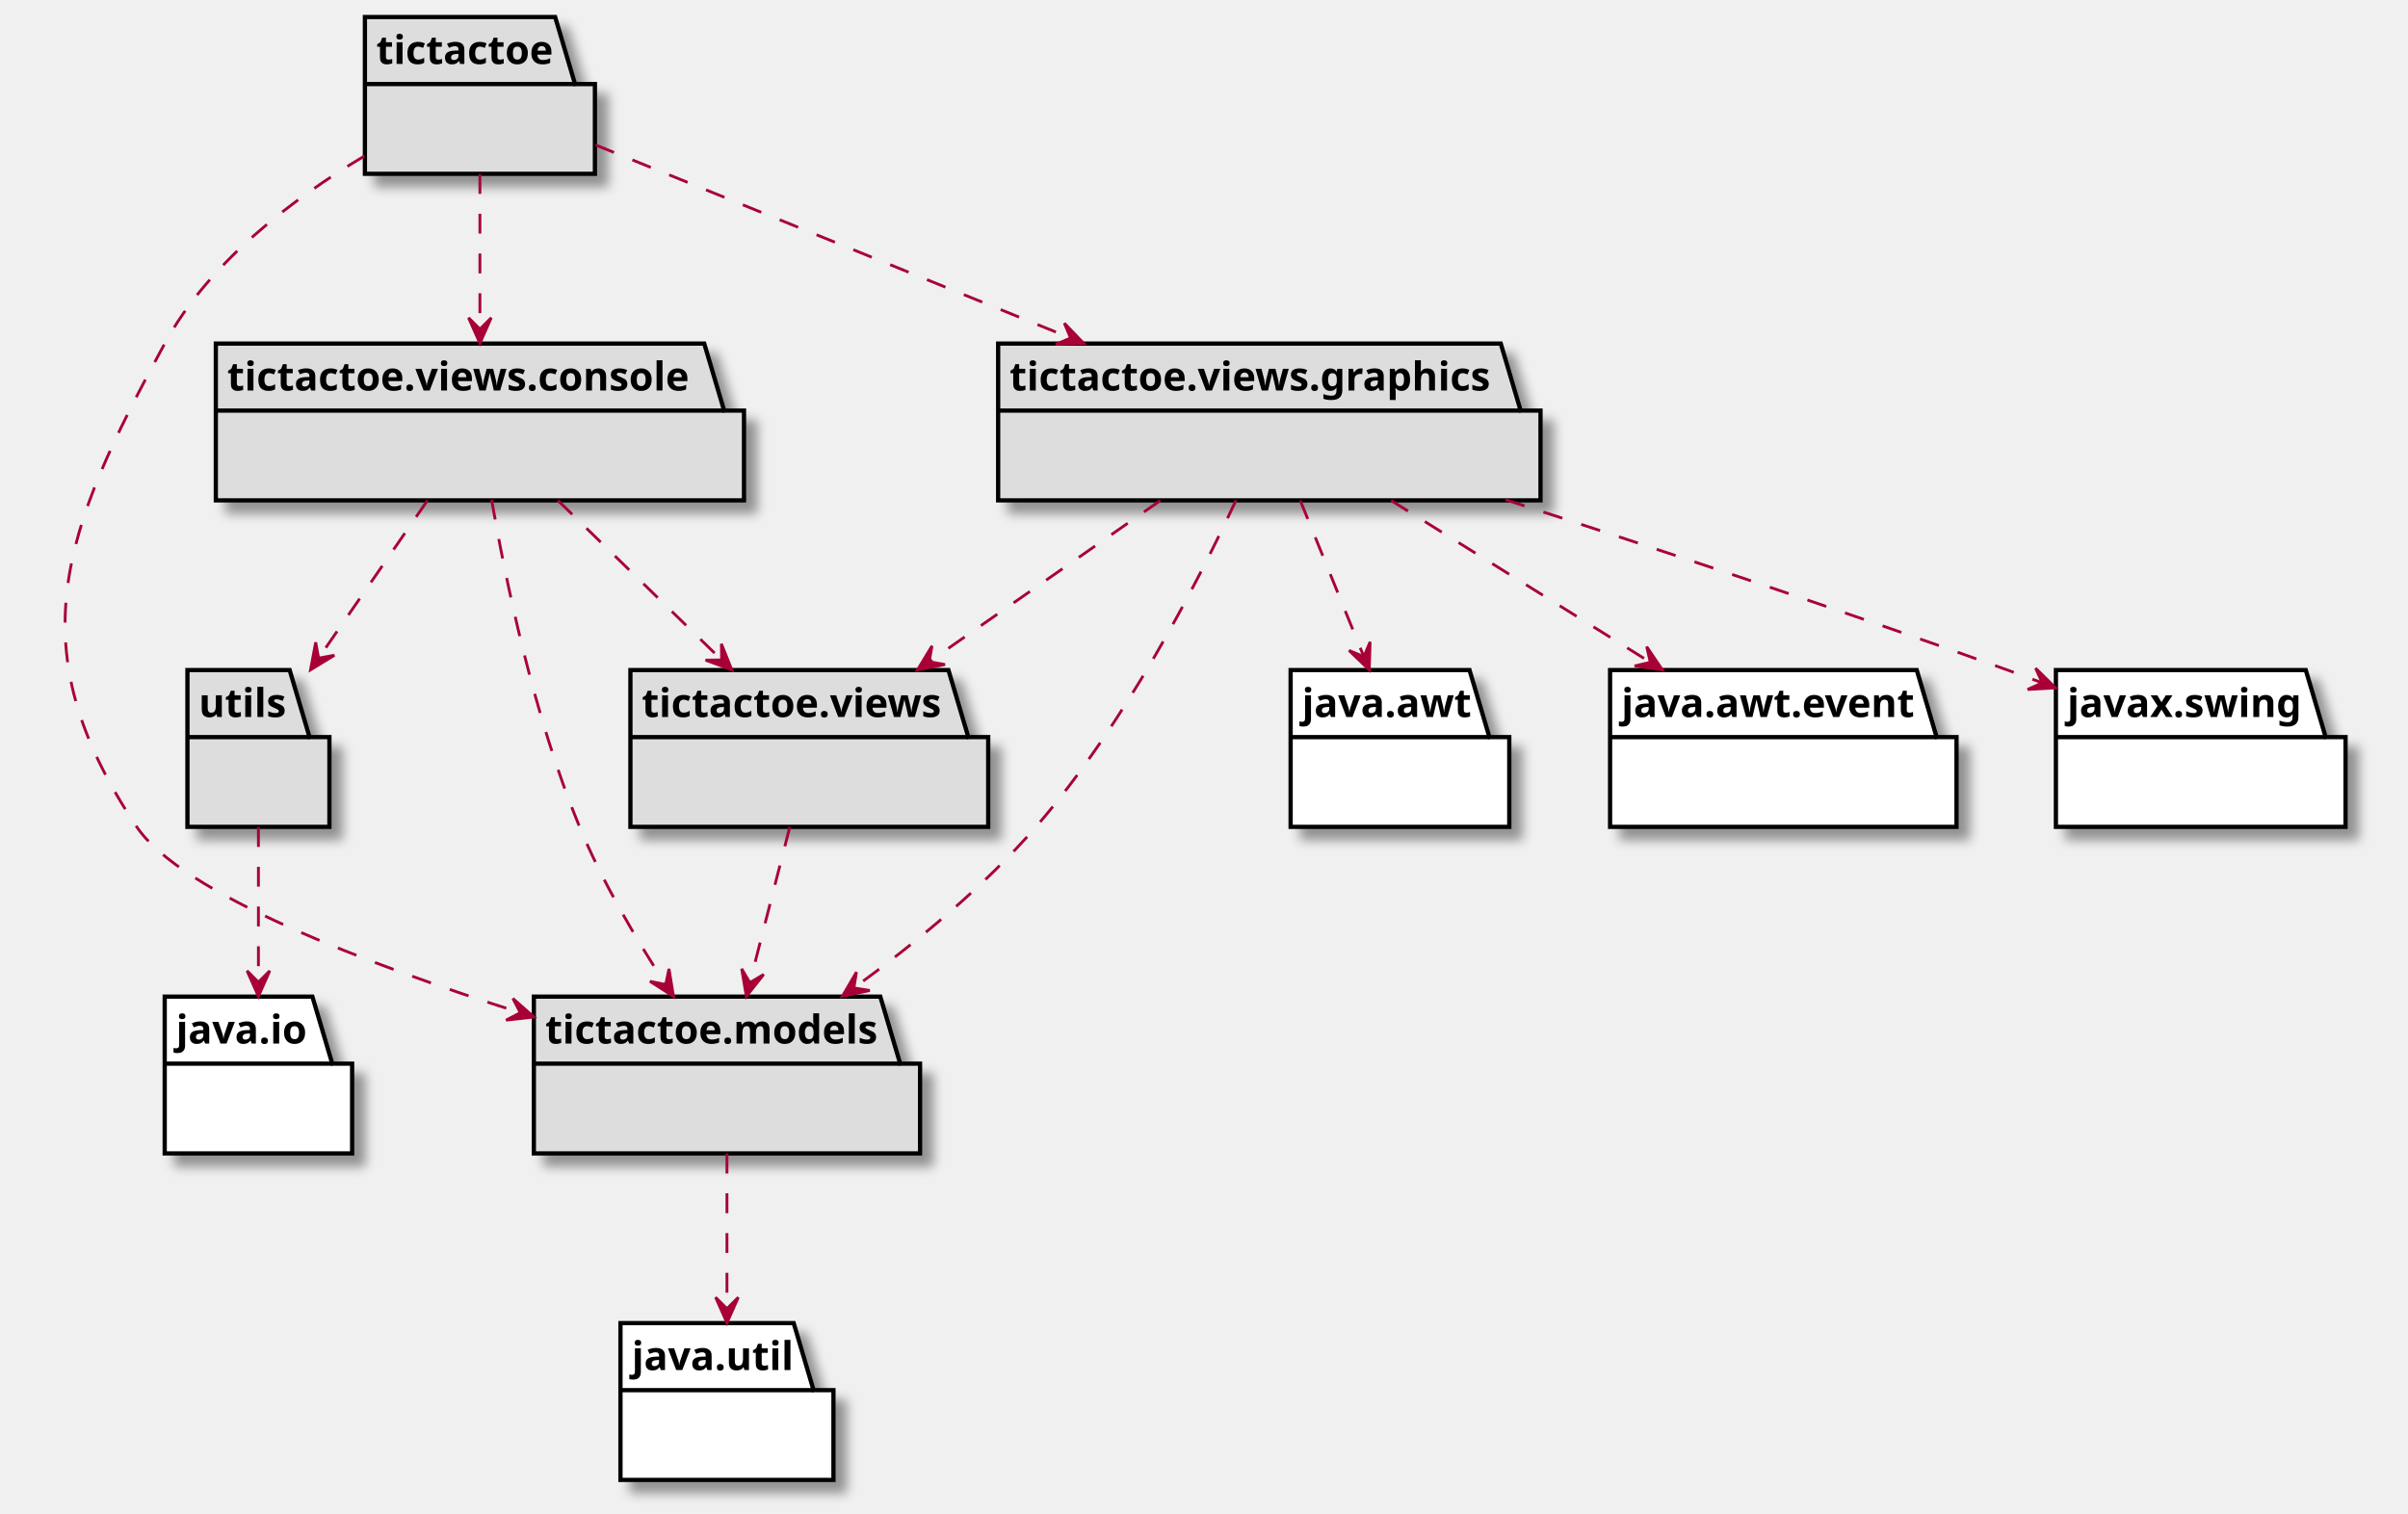
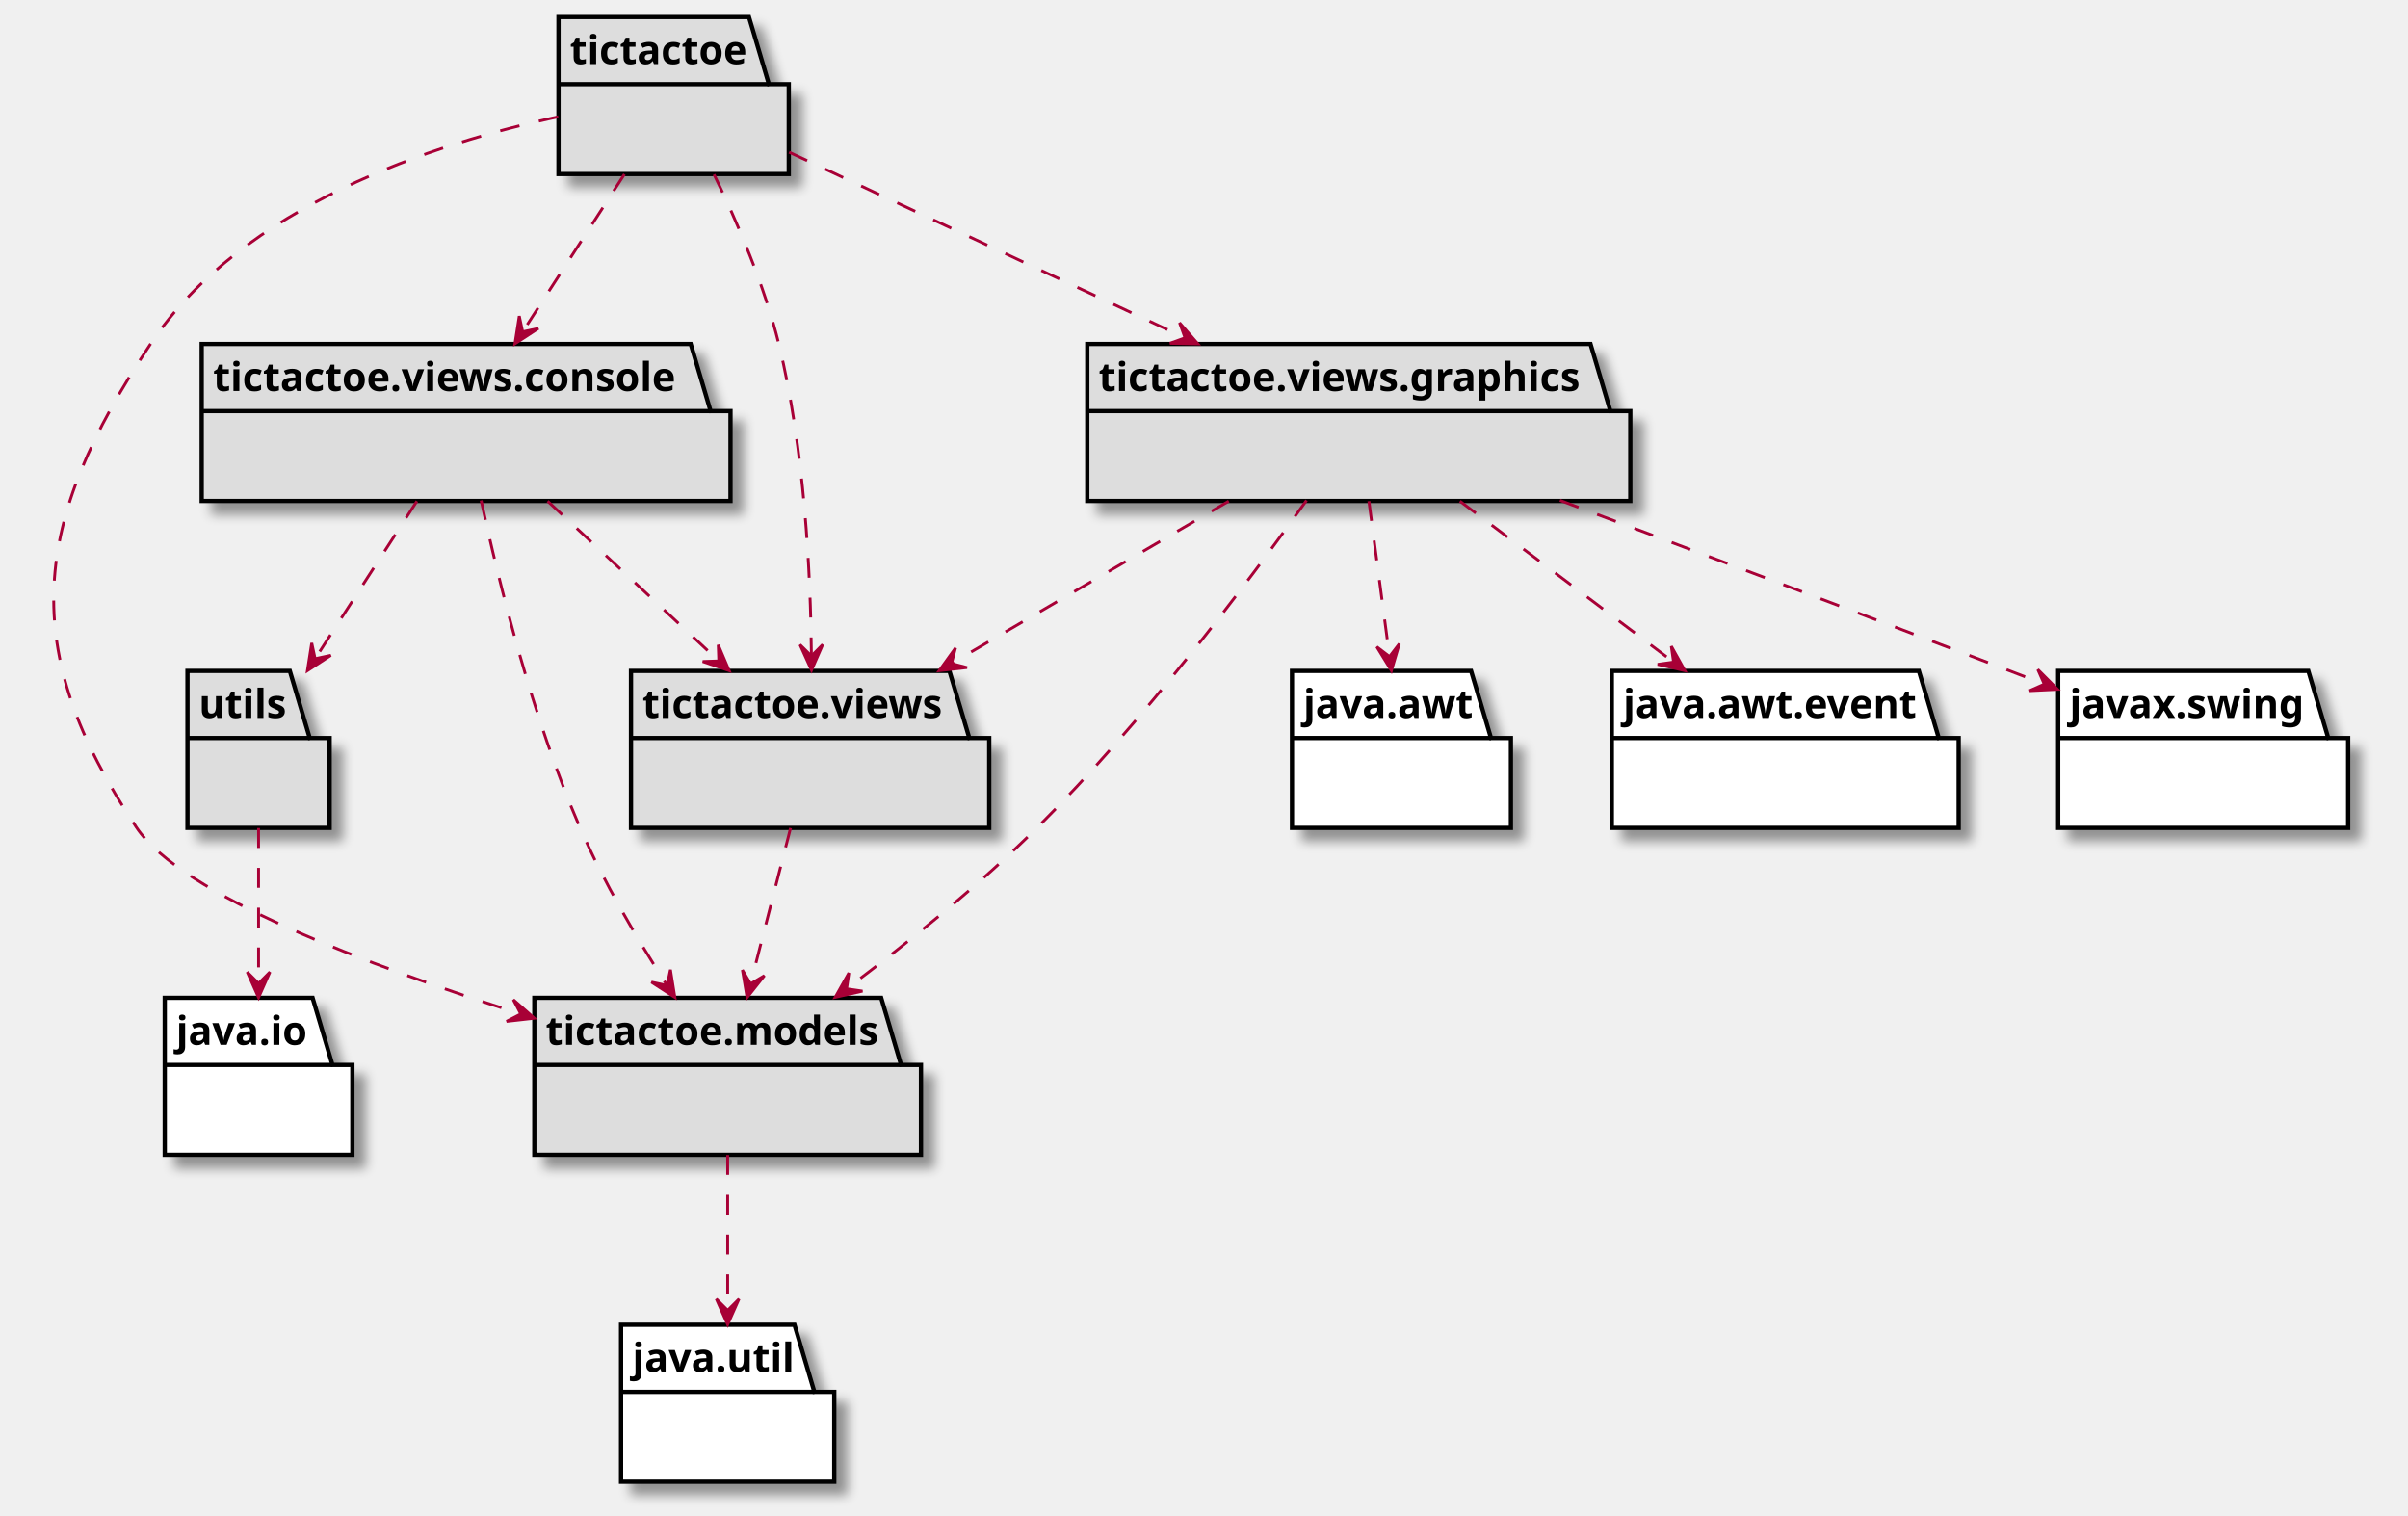
- <svg xmlns="http://www.w3.org/2000/svg" contentScriptType="application/ecmascript" contentStyleType="text/css" height="533px" preserveAspectRatio="none" style="width:848px;height:533px;" version="1.1" viewBox="0 0 848 533" width="848px" zoomAndPan="magnify">
+ <svg xmlns="http://www.w3.org/2000/svg" contentScriptType="application/ecmascript" contentStyleType="text/css" height="533px" preserveAspectRatio="none" style="width:847px;height:533px;" version="1.1" viewBox="0 0 847 533" width="847px" zoomAndPan="magnify">
  <defs>
-     <filter height="300%" id="f12473ovlgoc27" width="300%" x="-1" y="-1">
+     <filter height="300%" id="f19flxpx2zoxka" width="300%" x="-1" y="-1">
      <feGaussianBlur result="blurOut" stdDeviation="2.0" />
      <feColorMatrix in="blurOut" result="blurOut2" type="matrix" values="0 0 0 0 0 0 0 0 0 0 0 0 0 0 0 0 0 0 .4 0" />
      <feOffset dx="4.0" dy="4.0" in="blurOut2" result="blurOut3" />
      <feBlend in="SourceGraphic" in2="blurOut3" mode="normal" />
    </filter>
  </defs>
  <g>
-     <polygon fill="#DDDDDD" filter="url(#f12473ovlgoc27)" points="128.505,6,195.505,6,202.505,29.609,209.505,29.609,209.505,61.219,128.505,61.219,128.505,6" style="stroke: #000000; stroke-width: 1.5;" />
-     <line style="stroke: #000000; stroke-width: 1.5;" x1="128.505" x2="202.505" y1="29.609" y2="29.609" />
-     <text fill="#000000" font-family="sans-serif" font-size="14" font-weight="bold" lengthAdjust="spacingAndGlyphs" textLength="61" x="132.505" y="22.533">tictactoe</text>
-     <polygon fill="#DDDDDD" filter="url(#f12473ovlgoc27)" points="222.005,236,334.005,236,341.005,259.609,348.005,259.609,348.005,291.219,222.005,291.219,222.005,236" style="stroke: #000000; stroke-width: 1.5;" />
-     <line style="stroke: #000000; stroke-width: 1.5;" x1="222.005" x2="341.005" y1="259.609" y2="259.609" />
-     <text fill="#000000" font-family="sans-serif" font-size="14" font-weight="bold" lengthAdjust="spacingAndGlyphs" textLength="106" x="226.005" y="252.533">tictactoe.views</text>
-     <polygon fill="#DDDDDD" filter="url(#f12473ovlgoc27)" points="188.005,351,310.005,351,317.005,374.609,324.005,374.609,324.005,406.219,188.005,406.219,188.005,351" style="stroke: #000000; stroke-width: 1.5;" />
-     <line style="stroke: #000000; stroke-width: 1.5;" x1="188.005" x2="317.005" y1="374.609" y2="374.609" />
-     <text fill="#000000" font-family="sans-serif" font-size="14" font-weight="bold" lengthAdjust="spacingAndGlyphs" textLength="116" x="192.005" y="367.533">tictactoe.models</text>
-     <polygon fill="#FFFFFF" filter="url(#f12473ovlgoc27)" points="218.505,466,279.505,466,286.505,489.609,293.505,489.609,293.505,521.219,218.505,521.219,218.505,466" style="stroke: #000000; stroke-width: 1.5;" />
-     <line style="stroke: #000000; stroke-width: 1.5;" x1="218.505" x2="286.505" y1="489.609" y2="489.609" />
-     <text fill="#000000" font-family="sans-serif" font-size="14" font-weight="bold" lengthAdjust="spacingAndGlyphs" textLength="55" x="222.505" y="482.533">java.util</text>
-     <polygon fill="#DDDDDD" filter="url(#f12473ovlgoc27)" points="66.005,236,102.005,236,109.005,259.609,116.005,259.609,116.005,291.219,66.005,291.219,66.005,236" style="stroke: #000000; stroke-width: 1.5;" />
-     <line style="stroke: #000000; stroke-width: 1.5;" x1="66.005" x2="109.005" y1="259.609" y2="259.609" />
-     <text fill="#000000" font-family="sans-serif" font-size="14" font-weight="bold" lengthAdjust="spacingAndGlyphs" textLength="30" x="70.005" y="252.533">utils</text>
-     <polygon fill="#FFFFFF" filter="url(#f12473ovlgoc27)" points="58.005,351,110.005,351,117.005,374.609,124.005,374.609,124.005,406.219,58.005,406.219,58.005,351" style="stroke: #000000; stroke-width: 1.5;" />
-     <line style="stroke: #000000; stroke-width: 1.5;" x1="58.005" x2="117.005" y1="374.609" y2="374.609" />
-     <text fill="#000000" font-family="sans-serif" font-size="14" font-weight="bold" lengthAdjust="spacingAndGlyphs" textLength="46" x="62.005" y="367.533">java.io</text>
-     <polygon fill="#DDDDDD" filter="url(#f12473ovlgoc27)" points="76.005,121,248.005,121,255.005,144.609,262.005,144.609,262.005,176.219,76.005,176.219,76.005,121" style="stroke: #000000; stroke-width: 1.5;" />
-     <line style="stroke: #000000; stroke-width: 1.5;" x1="76.005" x2="255.005" y1="144.609" y2="144.609" />
-     <text fill="#000000" font-family="sans-serif" font-size="14" font-weight="bold" lengthAdjust="spacingAndGlyphs" textLength="166" x="80.005" y="137.533">tictactoe.views.console</text>
-     <polygon fill="#DDDDDD" filter="url(#f12473ovlgoc27)" points="351.505,121,528.505,121,535.505,144.609,542.505,144.609,542.505,176.219,351.505,176.219,351.505,121" style="stroke: #000000; stroke-width: 1.5;" />
-     <line style="stroke: #000000; stroke-width: 1.5;" x1="351.505" x2="535.505" y1="144.609" y2="144.609" />
-     <text fill="#000000" font-family="sans-serif" font-size="14" font-weight="bold" lengthAdjust="spacingAndGlyphs" textLength="171" x="355.505" y="137.533">tictactoe.views.graphics</text>
-     <polygon fill="#FFFFFF" filter="url(#f12473ovlgoc27)" points="454.505,236,517.505,236,524.505,259.609,531.505,259.609,531.505,291.219,454.505,291.219,454.505,236" style="stroke: #000000; stroke-width: 1.5;" />
-     <line style="stroke: #000000; stroke-width: 1.5;" x1="454.505" x2="524.505" y1="259.609" y2="259.609" />
-     <text fill="#000000" font-family="sans-serif" font-size="14" font-weight="bold" lengthAdjust="spacingAndGlyphs" textLength="57" x="458.505" y="252.533">java.awt</text>
-     <polygon fill="#FFFFFF" filter="url(#f12473ovlgoc27)" points="567.005,236,675.005,236,682.005,259.609,689.005,259.609,689.005,291.219,567.005,291.219,567.005,236" style="stroke: #000000; stroke-width: 1.5;" />
-     <line style="stroke: #000000; stroke-width: 1.5;" x1="567.005" x2="682.005" y1="259.609" y2="259.609" />
-     <text fill="#000000" font-family="sans-serif" font-size="14" font-weight="bold" lengthAdjust="spacingAndGlyphs" textLength="102" x="571.005" y="252.533">java.awt.event</text>
-     <polygon fill="#FFFFFF" filter="url(#f12473ovlgoc27)" points="724.005,236,812.005,236,819.005,259.609,826.005,259.609,826.005,291.219,724.005,291.219,724.005,236" style="stroke: #000000; stroke-width: 1.5;" />
-     <line style="stroke: #000000; stroke-width: 1.5;" x1="724.005" x2="819.005" y1="259.609" y2="259.609" />
-     <text fill="#000000" font-family="sans-serif" font-size="14" font-weight="bold" lengthAdjust="spacingAndGlyphs" textLength="82" x="728.005" y="252.533">javax.swing</text>
-     <path d="M209.726,51.052 C253.572,68.874 324.128,97.554 376.925,119.014 " fill="none" id="tictactoe-&gt;tictactoe.views.graphics" style="stroke: #A80036; stroke-width: 1.0; stroke-dasharray: 7.0,7.0;" />
-     <polygon fill="#A80036" points="381.656,120.937,374.824,113.843,377.024,119.055,371.812,121.254,381.656,120.937" style="stroke: #A80036; stroke-width: 1.0;" />
-     <path d="M128.331,54.948 C103.538,69.717 73.695,92.128 58.005,121 C21.866,187.501 6,228.04 48.005,291 C63.912,314.843 129.792,339.74 183.204,356.668 " fill="none" id="tictactoe-&gt;tictactoe.models" style="stroke: #A80036; stroke-width: 1.0; stroke-dasharray: 7.0,7.0;" />
-     <polygon fill="#A80036" points="188.005,358.178,180.621,351.66,183.236,356.677,178.219,359.291,188.005,358.178" style="stroke: #A80036; stroke-width: 1.0;" />
-     <path d="M169.005,61.279 C169.005,77.604 169.005,98.556 169.005,115.718 " fill="none" id="tictactoe-&gt;tictactoe.views.console" style="stroke: #A80036; stroke-width: 1.0; stroke-dasharray: 7.0,7.0;" />
-     <polygon fill="#A80036" points="169.005,120.913,173.005,111.913,169.005,115.913,165.005,111.913,169.005,120.913" style="stroke: #A80036; stroke-width: 1.0;" />
-     <path d="M256.005,406.279 C256.005,422.604 256.005,443.556 256.005,460.718 " fill="none" id="tictactoe.models-&gt;java.util" style="stroke: #A80036; stroke-width: 1.0; stroke-dasharray: 7.0,7.0;" />
-     <polygon fill="#A80036" points="256.005,465.913,260.005,456.913,256.005,460.913,252.005,456.913,256.005,465.913" style="stroke: #A80036; stroke-width: 1.0;" />
-     <path d="M91.005,291.279 C91.005,307.604 91.005,328.556 91.005,345.718 " fill="none" id="utils-&gt;java.io" style="stroke: #A80036; stroke-width: 1.0; stroke-dasharray: 7.0,7.0;" />
-     <polygon fill="#A80036" points="91.005,350.913,95.005,341.913,91.005,345.913,87.005,341.913,91.005,350.913" style="stroke: #A80036; stroke-width: 1.0;" />
-     <path d="M278.132,291.279 C273.943,307.604 268.566,328.556 264.161,345.718 " fill="none" id="tictactoe.views-&gt;tictactoe.models" style="stroke: #A80036; stroke-width: 1.0; stroke-dasharray: 7.0,7.0;" />
-     <polygon fill="#A80036" points="262.828,350.913,268.94,343.19,264.071,346.07,261.191,341.201,262.828,350.913" style="stroke: #A80036; stroke-width: 1.0;" />
-     <path d="M196.495,176.279 C213.686,193.026 235.877,214.642 253.738,232.041 " fill="none" id="tictactoe.views.console-&gt;tictactoe.views" style="stroke: #A80036; stroke-width: 1.0; stroke-dasharray: 7.0,7.0;" />
-     <polygon fill="#A80036" points="257.712,235.913,254.056,226.768,254.13,232.424,248.474,232.499,257.712,235.913" style="stroke: #A80036; stroke-width: 1.0;" />
-     <path d="M173.129,176.063 C178.188,205.071 188.106,252.527 204.005,291 C212.018,310.391 223.912,330.567 234.303,346.551 " fill="none" id="tictactoe.views.console-&gt;tictactoe.models" style="stroke: #A80036; stroke-width: 1.0; stroke-dasharray: 7.0,7.0;" />
-     <polygon fill="#A80036" points="237.189,350.944,235.589,341.226,234.443,346.765,228.904,345.619,237.189,350.944" style="stroke: #A80036; stroke-width: 1.0;" />
-     <path d="M150.52,176.279 C139.057,192.885 124.29,214.279 112.332,231.602 " fill="none" id="tictactoe.views.console-&gt;utils" style="stroke: #A80036; stroke-width: 1.0; stroke-dasharray: 7.0,7.0;" />
-     <polygon fill="#A80036" points="109.357,235.913,117.761,230.778,112.197,231.798,111.177,226.234,109.357,235.913" style="stroke: #A80036; stroke-width: 1.0;" />
-     <path d="M457.906,176.279 C464.609,192.745 473.228,213.917 480.247,231.161 " fill="none" id="tictactoe.views.graphics-&gt;java.awt" style="stroke: #A80036; stroke-width: 1.0; stroke-dasharray: 7.0,7.0;" />
-     <polygon fill="#A80036" points="482.182,235.913,482.492,226.069,480.296,231.282,475.083,229.087,482.182,235.913" style="stroke: #A80036; stroke-width: 1.0;" />
-     <path d="M489.899,176.279 C517.287,193.378 552.806,215.553 580.964,233.132 " fill="none" id="tictactoe.views.graphics-&gt;java.awt.event" style="stroke: #A80036; stroke-width: 1.0; stroke-dasharray: 7.0,7.0;" />
-     <polygon fill="#A80036" points="585.418,235.913,579.903,227.753,581.177,233.265,575.665,234.539,585.418,235.913" style="stroke: #A80036; stroke-width: 1.0;" />
-     <path d="M408.613,176.279 C384.201,193.307 352.571,215.37 327.419,232.915 " fill="none" id="tictactoe.views.graphics-&gt;tictactoe.views" style="stroke: #A80036; stroke-width: 1.0; stroke-dasharray: 7.0,7.0;" />
-     <polygon fill="#A80036" points="323.121,235.913,332.791,234.046,327.222,233.053,328.215,227.484,323.121,235.913" style="stroke: #A80036; stroke-width: 1.0;" />
-     <path d="M435.278,176.176 C421.303,206.133 395.913,255.229 365.005,291 C346.421,312.507 321.896,332.516 300.815,347.862 " fill="none" id="tictactoe.views.graphics-&gt;tictactoe.models" style="stroke: #A80036; stroke-width: 1.0; stroke-dasharray: 7.0,7.0;" />
-     <polygon fill="#A80036" points="296.648,350.868,306.287,348.847,300.703,347.943,301.607,342.359,296.648,350.868" style="stroke: #A80036; stroke-width: 1.0;" />
-     <path d="M530.216,176.002 C581.424,192.603 648.276,214.802 707.005,236 C710.945,237.422 715.002,238.919 719.079,240.448 " fill="none" id="tictactoe.views.graphics-&gt;javax.swing" style="stroke: #A80036; stroke-width: 1.0; stroke-dasharray: 7.0,7.0;" />
-     <polygon fill="#A80036" points="723.869,242.254,716.857,235.338,719.19,240.491,714.037,242.824,723.869,242.254" style="stroke: #A80036; stroke-width: 1.0;" />
+     <polygon fill="#DDDDDD" filter="url(#f19flxpx2zoxka)" points="196.451,6,263.45,6,270.45,29.609,277.45,29.609,277.45,61.219,196.451,61.219,196.451,6" style="stroke: #000000; stroke-width: 1.5;" />
+     <line style="stroke: #000000; stroke-width: 1.5;" x1="196.451" x2="270.45" y1="29.609" y2="29.609" />
+     <text fill="#000000" font-family="sans-serif" font-size="14" font-weight="bold" lengthAdjust="spacingAndGlyphs" textLength="61" x="200.451" y="22.533">tictactoe</text>
+     <polygon fill="#DDDDDD" filter="url(#f19flxpx2zoxka)" points="221.951,236,333.95,236,340.95,259.609,347.95,259.609,347.95,291.219,221.951,291.219,221.951,236" style="stroke: #000000; stroke-width: 1.5;" />
+     <line style="stroke: #000000; stroke-width: 1.5;" x1="221.951" x2="340.95" y1="259.609" y2="259.609" />
+     <text fill="#000000" font-family="sans-serif" font-size="14" font-weight="bold" lengthAdjust="spacingAndGlyphs" textLength="106" x="225.951" y="252.533">tictactoe.views</text>
+     <polygon fill="#DDDDDD" filter="url(#f19flxpx2zoxka)" points="187.951,351,309.95,351,316.95,374.609,323.95,374.609,323.95,406.219,187.951,406.219,187.951,351" style="stroke: #000000; stroke-width: 1.5;" />
+     <line style="stroke: #000000; stroke-width: 1.5;" x1="187.951" x2="316.95" y1="374.609" y2="374.609" />
+     <text fill="#000000" font-family="sans-serif" font-size="14" font-weight="bold" lengthAdjust="spacingAndGlyphs" textLength="116" x="191.951" y="367.533">tictactoe.models</text>
+     <polygon fill="#FFFFFF" filter="url(#f19flxpx2zoxka)" points="218.451,466,279.45,466,286.45,489.609,293.45,489.609,293.45,521.219,218.451,521.219,218.451,466" style="stroke: #000000; stroke-width: 1.5;" />
+     <line style="stroke: #000000; stroke-width: 1.5;" x1="218.451" x2="286.45" y1="489.609" y2="489.609" />
+     <text fill="#000000" font-family="sans-serif" font-size="14" font-weight="bold" lengthAdjust="spacingAndGlyphs" textLength="55" x="222.451" y="482.533">java.util</text>
+     <polygon fill="#DDDDDD" filter="url(#f19flxpx2zoxka)" points="65.95,236,101.95,236,108.95,259.609,115.95,259.609,115.95,291.219,65.95,291.219,65.95,236" style="stroke: #000000; stroke-width: 1.5;" />
+     <line style="stroke: #000000; stroke-width: 1.5;" x1="65.95" x2="108.95" y1="259.609" y2="259.609" />
+     <text fill="#000000" font-family="sans-serif" font-size="14" font-weight="bold" lengthAdjust="spacingAndGlyphs" textLength="30" x="69.95" y="252.533">utils</text>
+     <polygon fill="#FFFFFF" filter="url(#f19flxpx2zoxka)" points="57.95,351,109.95,351,116.95,374.609,123.95,374.609,123.95,406.219,57.95,406.219,57.95,351" style="stroke: #000000; stroke-width: 1.5;" />
+     <line style="stroke: #000000; stroke-width: 1.5;" x1="57.95" x2="116.95" y1="374.609" y2="374.609" />
+     <text fill="#000000" font-family="sans-serif" font-size="14" font-weight="bold" lengthAdjust="spacingAndGlyphs" textLength="46" x="61.95" y="367.533">java.io</text>
+     <polygon fill="#DDDDDD" filter="url(#f19flxpx2zoxka)" points="70.95,121,242.95,121,249.95,144.609,256.95,144.609,256.95,176.219,70.95,176.219,70.95,121" style="stroke: #000000; stroke-width: 1.5;" />
+     <line style="stroke: #000000; stroke-width: 1.5;" x1="70.95" x2="249.95" y1="144.609" y2="144.609" />
+     <text fill="#000000" font-family="sans-serif" font-size="14" font-weight="bold" lengthAdjust="spacingAndGlyphs" textLength="166" x="74.95" y="137.533">tictactoe.views.console</text>
+     <polygon fill="#DDDDDD" filter="url(#f19flxpx2zoxka)" points="382.45,121,559.451,121,566.451,144.609,573.451,144.609,573.451,176.219,382.45,176.219,382.45,121" style="stroke: #000000; stroke-width: 1.5;" />
+     <line style="stroke: #000000; stroke-width: 1.5;" x1="382.45" x2="566.451" y1="144.609" y2="144.609" />
+     <text fill="#000000" font-family="sans-serif" font-size="14" font-weight="bold" lengthAdjust="spacingAndGlyphs" textLength="171" x="386.45" y="137.533">tictactoe.views.graphics</text>
+     <polygon fill="#FFFFFF" filter="url(#f19flxpx2zoxka)" points="454.45,236,517.451,236,524.451,259.609,531.451,259.609,531.451,291.219,454.45,291.219,454.45,236" style="stroke: #000000; stroke-width: 1.5;" />
+     <line style="stroke: #000000; stroke-width: 1.5;" x1="454.45" x2="524.451" y1="259.609" y2="259.609" />
+     <text fill="#000000" font-family="sans-serif" font-size="14" font-weight="bold" lengthAdjust="spacingAndGlyphs" textLength="57" x="458.45" y="252.533">java.awt</text>
+     <polygon fill="#FFFFFF" filter="url(#f19flxpx2zoxka)" points="566.951,236,674.951,236,681.951,259.609,688.951,259.609,688.951,291.219,566.951,291.219,566.951,236" style="stroke: #000000; stroke-width: 1.5;" />
+     <line style="stroke: #000000; stroke-width: 1.5;" x1="566.951" x2="681.951" y1="259.609" y2="259.609" />
+     <text fill="#000000" font-family="sans-serif" font-size="14" font-weight="bold" lengthAdjust="spacingAndGlyphs" textLength="102" x="570.951" y="252.533">java.awt.event</text>
+     <polygon fill="#FFFFFF" filter="url(#f19flxpx2zoxka)" points="723.951,236,811.951,236,818.951,259.609,825.951,259.609,825.951,291.219,723.951,291.219,723.951,236" style="stroke: #000000; stroke-width: 1.5;" />
+     <line style="stroke: #000000; stroke-width: 1.5;" x1="723.951" x2="818.951" y1="259.609" y2="259.609" />
+     <text fill="#000000" font-family="sans-serif" font-size="14" font-weight="bold" lengthAdjust="spacingAndGlyphs" textLength="82" x="727.951" y="252.533">javax.swing</text>
+     <path d="M277.56,53.541 C315.613,71.383 373.01,98.296 416.637,118.752 " fill="none" id="tictactoe-&gt;tictactoe.views.graphics" style="stroke: #A80036; stroke-width: 1.0; stroke-dasharray: 7.0,7.0;" />
+     <polygon fill="#A80036" points="421.351,120.961,414.9,113.518,416.824,118.838,411.504,120.762,421.351,120.961" style="stroke: #A80036; stroke-width: 1.0;" />
+     <path d="M196.362,41.056 C152.743,50.467 85.326,72.373 52.95,121 C11.059,183.919 6,228.121 47.95,291 C63.858,314.843 129.738,339.74 183.149,356.668 " fill="none" id="tictactoe-&gt;tictactoe.models" style="stroke: #A80036; stroke-width: 1.0; stroke-dasharray: 7.0,7.0;" />
+     <polygon fill="#A80036" points="187.951,358.178,180.567,351.66,183.181,356.677,178.165,359.291,187.951,358.178" style="stroke: #A80036; stroke-width: 1.0;" />
+     <path d="M219.65,61.279 C208.923,77.885 195.101,99.279 183.911,116.602 " fill="none" id="tictactoe-&gt;tictactoe.views.console" style="stroke: #A80036; stroke-width: 1.0; stroke-dasharray: 7.0,7.0;" />
+     <polygon fill="#A80036" points="181.126,120.913,189.371,115.525,183.84,116.714,182.652,111.183,181.126,120.913" style="stroke: #A80036; stroke-width: 1.0;" />
+     <path d="M251.149,61.367 C259.276,78.057 268.846,100.221 273.95,121 C282.998,157.831 285.142,201.525 285.413,230.515 " fill="none" id="tictactoe-&gt;tictactoe.views" style="stroke: #A80036; stroke-width: 1.0; stroke-dasharray: 7.0,7.0;" />
+     <polygon fill="#A80036" points="285.445,235.752,289.393,226.729,285.416,230.752,281.393,226.775,285.445,235.752" style="stroke: #A80036; stroke-width: 1.0;" />
+     <path d="M255.951,406.279 C255.951,422.604 255.951,443.556 255.951,460.718 " fill="none" id="tictactoe.models-&gt;java.util" style="stroke: #A80036; stroke-width: 1.0; stroke-dasharray: 7.0,7.0;" />
+     <polygon fill="#A80036" points="255.951,465.913,259.95,456.913,255.951,460.913,251.951,456.913,255.951,465.913" style="stroke: #A80036; stroke-width: 1.0;" />
+     <path d="M90.95,291.279 C90.95,307.604 90.95,328.556 90.95,345.718 " fill="none" id="utils-&gt;java.io" style="stroke: #A80036; stroke-width: 1.0; stroke-dasharray: 7.0,7.0;" />
+     <polygon fill="#A80036" points="90.95,350.913,94.95,341.913,90.95,345.913,86.95,341.913,90.95,350.913" style="stroke: #A80036; stroke-width: 1.0;" />
+     <path d="M278.077,291.279 C273.889,307.604 268.512,328.556 264.106,345.718 " fill="none" id="tictactoe.views-&gt;tictactoe.models" style="stroke: #A80036; stroke-width: 1.0; stroke-dasharray: 7.0,7.0;" />
+     <polygon fill="#A80036" points="262.774,350.913,268.885,343.19,264.016,346.07,261.136,341.201,262.774,350.913" style="stroke: #A80036; stroke-width: 1.0;" />
+     <path d="M192.625,176.279 C210.708,193.167 234.094,215.006 252.804,232.479 " fill="none" id="tictactoe.views.console-&gt;tictactoe.views" style="stroke: #A80036; stroke-width: 1.0; stroke-dasharray: 7.0,7.0;" />
+     <polygon fill="#A80036" points="256.481,235.913,252.631,226.847,252.826,232.501,247.172,232.695,256.481,235.913" style="stroke: #A80036; stroke-width: 1.0;" />
+     <path d="M169.236,176.037 C175.512,205.023 187.274,252.459 203.951,291 C212.282,310.256 224.196,330.423 234.519,346.436 " fill="none" id="tictactoe.views.console-&gt;tictactoe.models" style="stroke: #A80036; stroke-width: 1.0; stroke-dasharray: 7.0,7.0;" />
+     <polygon fill="#A80036" points="237.385,350.838,235.827,341.113,234.657,346.647,229.123,345.477,237.385,350.838" style="stroke: #A80036; stroke-width: 1.0;" />
+     <path d="M146.65,176.279 C135.923,192.885 122.102,214.279 110.911,231.602 " fill="none" id="tictactoe.views.console-&gt;utils" style="stroke: #A80036; stroke-width: 1.0; stroke-dasharray: 7.0,7.0;" />
+     <polygon fill="#A80036" points="108.126,235.913,116.371,230.525,110.84,231.714,109.652,226.183,108.126,235.913" style="stroke: #A80036; stroke-width: 1.0;" />
+     <path d="M481.505,176.279 C483.673,192.604 486.454,213.556 488.731,230.718 " fill="none" id="tictactoe.views.graphics-&gt;java.awt" style="stroke: #A80036; stroke-width: 1.0; stroke-dasharray: 7.0,7.0;" />
+     <polygon fill="#A80036" points="489.421,235.913,492.2,226.464,488.762,230.957,484.27,227.518,489.421,235.913" style="stroke: #A80036; stroke-width: 1.0;" />
+     <path d="M513.499,176.279 C536.009,193.237 565.146,215.188 588.389,232.697 " fill="none" id="tictactoe.views.graphics-&gt;java.awt.event" style="stroke: #A80036; stroke-width: 1.0; stroke-dasharray: 7.0,7.0;" />
+     <polygon fill="#A80036" points="592.658,235.913,587.875,227.303,588.664,232.905,583.062,233.693,592.658,235.913" style="stroke: #A80036; stroke-width: 1.0;" />
+     <path d="M432.212,176.279 C402.889,193.448 364.822,215.735 334.738,233.349 " fill="none" id="tictactoe.views.graphics-&gt;tictactoe.views" style="stroke: #A80036; stroke-width: 1.0; stroke-dasharray: 7.0,7.0;" />
+     <polygon fill="#A80036" points="330.361,235.913,340.148,234.817,334.675,233.387,336.106,227.913,330.361,235.913" style="stroke: #A80036; stroke-width: 1.0;" />
+     <path d="M459.575,176.008 C438.45,205.596 401.909,254.155 364.95,291 C344.339,311.548 318.99,331.912 297.925,347.715 " fill="none" id="tictactoe.views.graphics-&gt;tictactoe.models" style="stroke: #A80036; stroke-width: 1.0; stroke-dasharray: 7.0,7.0;" />
+     <polygon fill="#A80036" points="293.772,350.813,303.377,348.637,297.779,347.823,298.593,342.225,293.772,350.813" style="stroke: #A80036; stroke-width: 1.0;" />
+     <path d="M548.688,176.002 C593.981,193.025 653.981,215.675 706.951,236 C710.861,237.501 714.896,239.056 718.958,240.626 " fill="none" id="tictactoe.views.graphics-&gt;javax.swing" style="stroke: #A80036; stroke-width: 1.0; stroke-dasharray: 7.0,7.0;" />
+     <polygon fill="#A80036" points="723.732,242.474,716.783,235.496,719.069,240.67,713.895,242.957,723.732,242.474" style="stroke: #A80036; stroke-width: 1.0;" />
  </g>
</svg>
